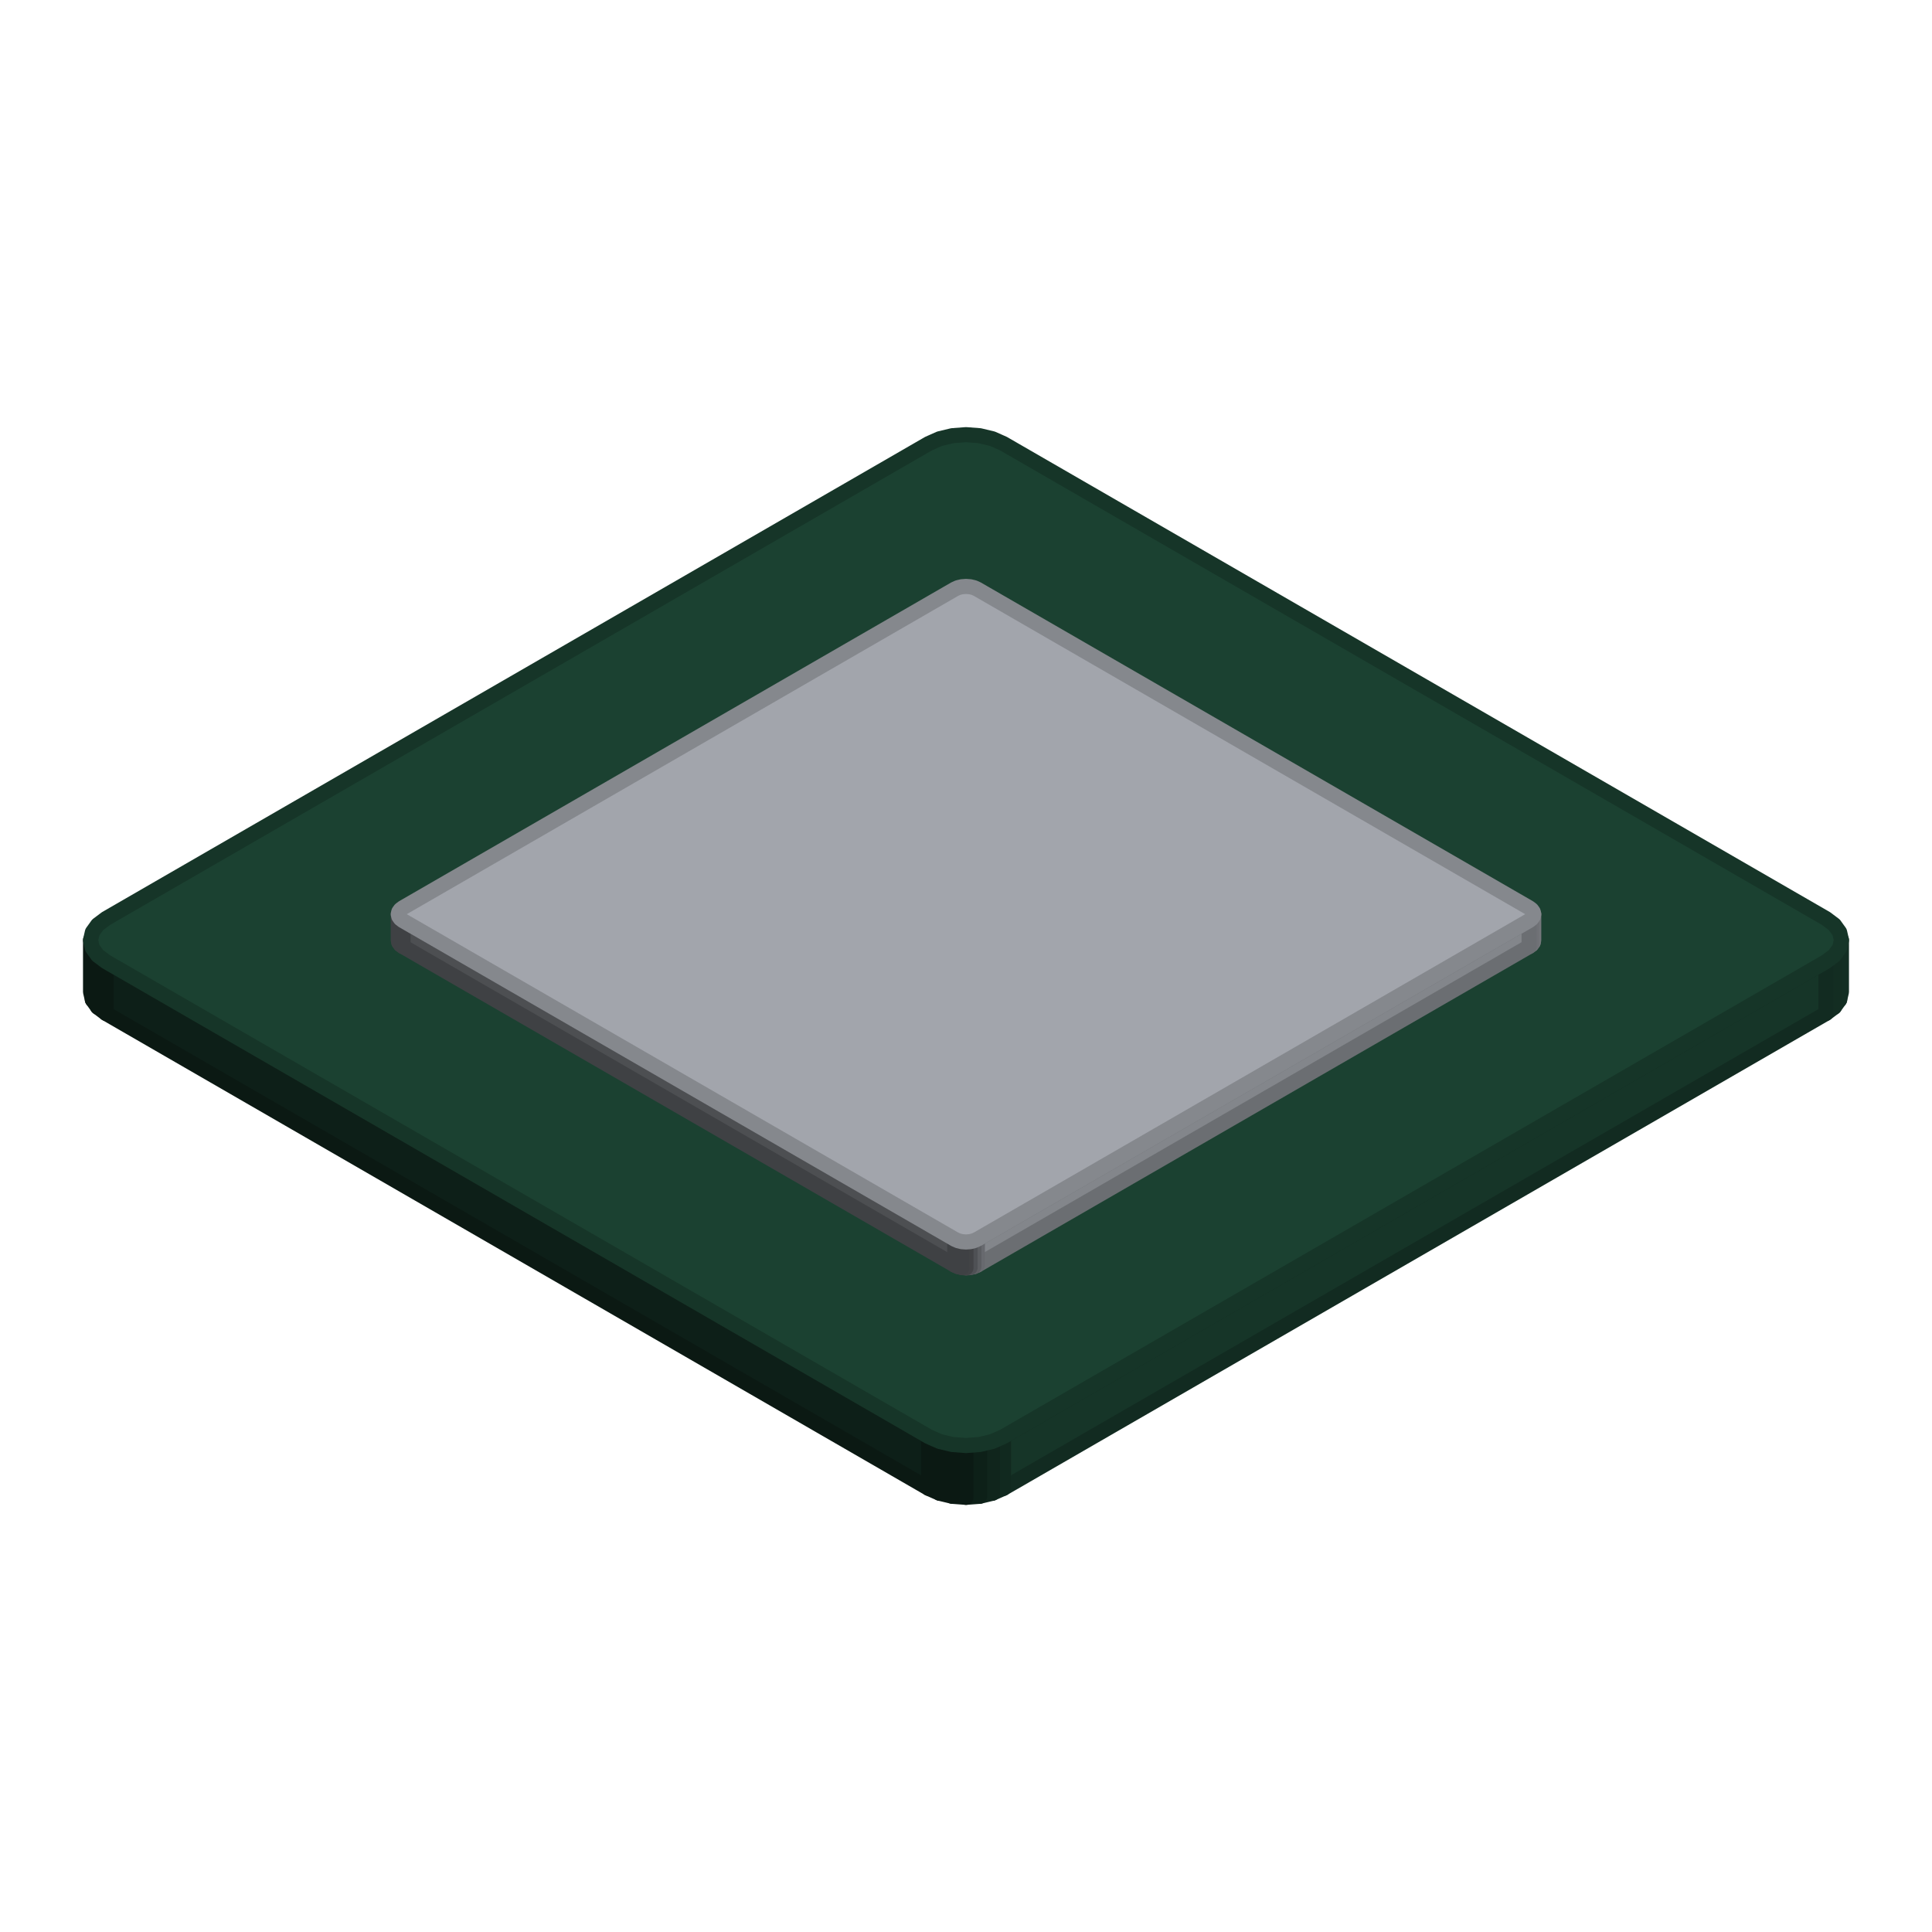
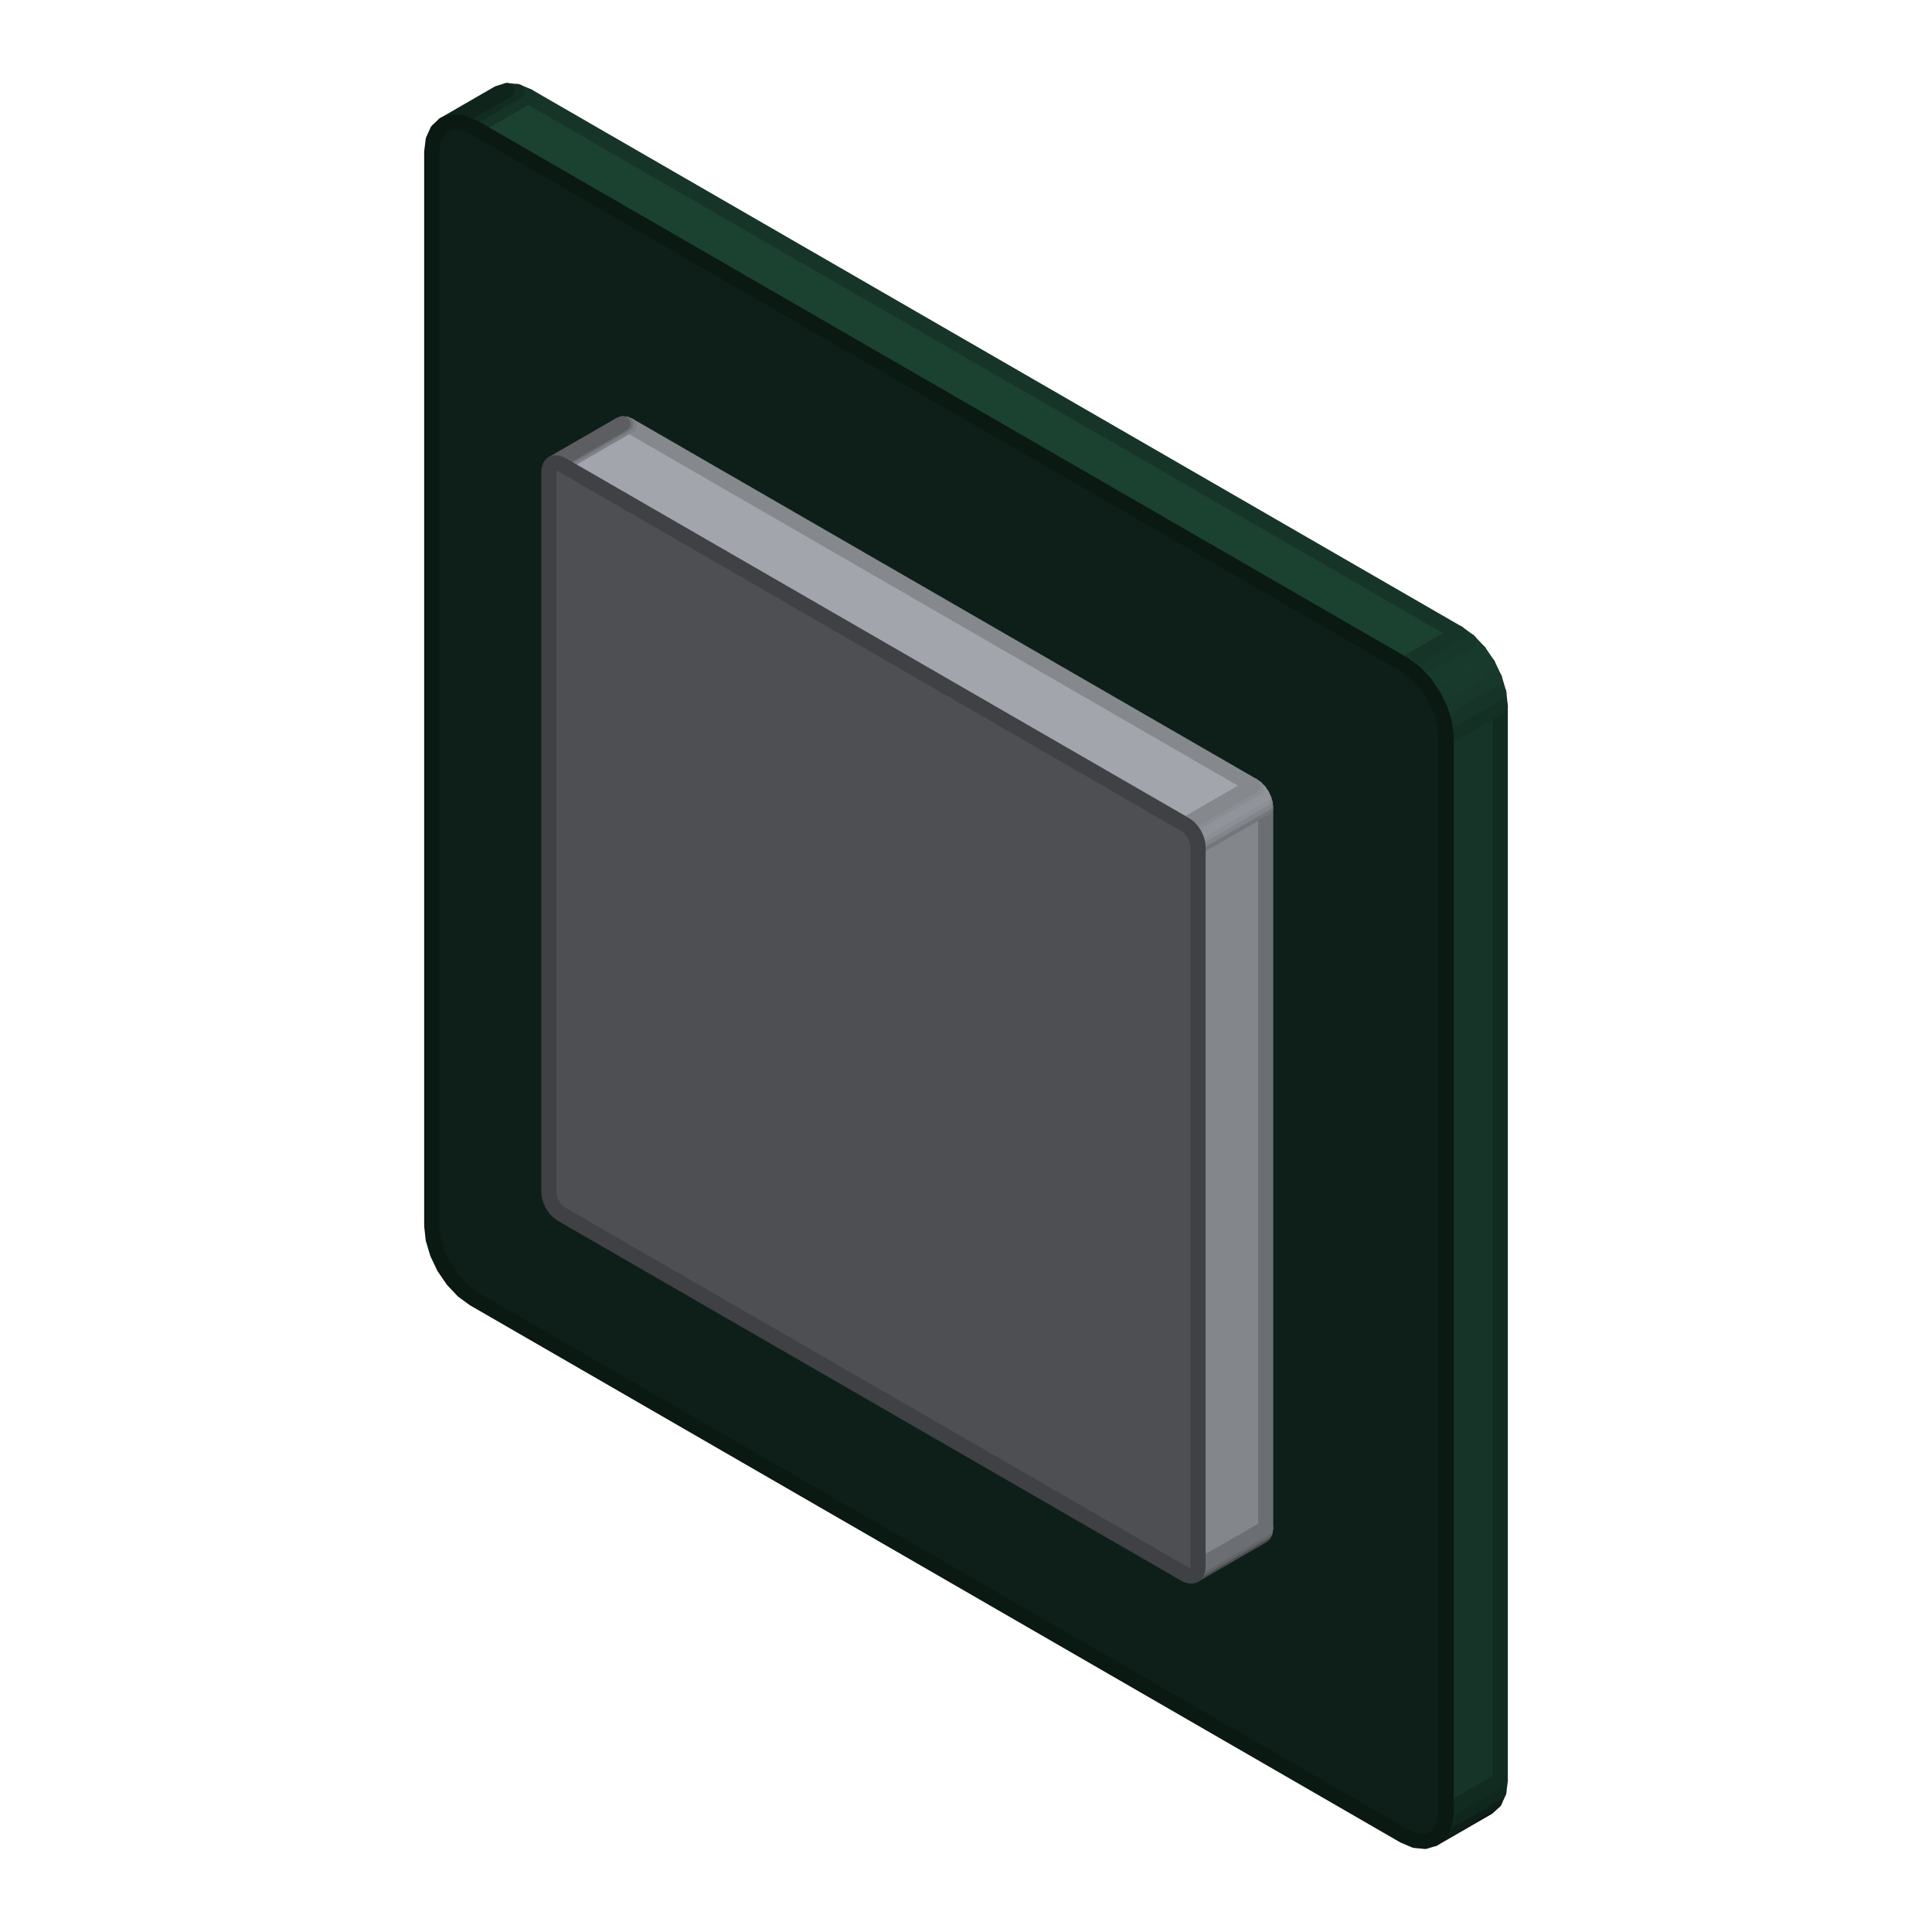
<svg xmlns="http://www.w3.org/2000/svg" viewBox="0 0 64 64" width="64" height="64" role="img" aria-label="Seeed MR60BHA2 60 GHz radar">
  <g shape-rendering="geometricPrecision">
-     <path d="M61 32.858L60.94 33.12L60.94 31.404L61 31.142Z" fill="#18392b" stroke="#142f24" stroke-width=".5" stroke-linejoin="round" />
-     <path d="M60.94 33.12L60.765 33.364L60.765 31.648L60.94 31.404Z" fill="#18392b" stroke="#132e23" stroke-width=".5" stroke-linejoin="round" />
-     <path d="M60.765 33.364L60.487 33.573L60.487 31.857L60.765 31.648Z" fill="#173629" stroke="#132d22" stroke-width=".5" stroke-linejoin="round" />
-     <path d="M60.487 33.573L33.239 49.305L33.239 47.589L60.487 31.857Z" fill="#163528" stroke="#122b21" stroke-width=".5" stroke-linejoin="round" />
-     <path d="M33.239 49.305L32.876 49.466L32.876 47.75L33.239 47.589Z" fill="#153226" stroke="#11291f" stroke-width=".5" stroke-linejoin="round" />
-     <path d="M32.876 49.466L32.453 49.567L32.453 47.851L32.876 47.75Z" fill="#132d22" stroke="#10251c" stroke-width=".5" stroke-linejoin="round" />
-     <path d="M32.453 49.567L32 49.601L32 47.885L32.453 47.851Z" fill="#10271d" stroke="#0d2018" stroke-width=".5" stroke-linejoin="round" />
-     <path d="M32 49.601L31.547 49.567L31.547 47.851L32 47.885Z" fill="#0e2018" stroke="#0b1a14" stroke-width=".5" stroke-linejoin="round" />
-     <path d="M31.547 49.567L31.124 49.466L31.124 47.75L31.547 47.851Z" fill="#0d1f18" stroke="#0b1913" stroke-width=".5" stroke-linejoin="round" />
-     <path d="M31.124 49.466L30.761 49.305L30.761 47.589L31.124 47.75Z" fill="#0d1f18" stroke="#0b1913" stroke-width=".5" stroke-linejoin="round" />
-     <path d="M30.761 49.305L3.513 33.573L3.513 31.857L30.761 47.589Z" fill="#0d1f18" stroke="#0b1913" stroke-width=".5" stroke-linejoin="round" />
-     <path d="M3.513 33.573L3.235 33.364L3.235 31.648L3.513 31.857Z" fill="#0d1f18" stroke="#0b1913" stroke-width=".5" stroke-linejoin="round" />
-     <path d="M3.235 33.364L3.06 33.12L3.06 31.404L3.235 31.648Z" fill="#0d1f18" stroke="#0b1913" stroke-width=".5" stroke-linejoin="round" />
-     <path d="M3.06 33.12L3 32.858L3 31.142L3.06 31.404Z" fill="#0d1f18" stroke="#0b1913" stroke-width=".5" stroke-linejoin="round" />
-     <path d="M60.487 30.427L60.765 30.636L60.94 30.88L61 31.142L60.94 31.404L60.765 31.648L60.487 31.857L33.239 47.589L32.876 47.75L32.453 47.851L32 47.885L31.547 47.851L31.124 47.75L30.761 47.589L3.513 31.857L3.235 31.648L3.06 31.404L3 31.142L3.06 30.88L3.235 30.636L3.513 30.427L30.761 14.695L31.124 14.534L31.547 14.433L32 14.399L32.453 14.433L32.876 14.534L33.239 14.695Z" fill="#1b4131" stroke="#163528" stroke-width=".5" stroke-linejoin="round" />
-     <path d="M50.807 31.142L50.789 31.22L50.789 30.362L50.807 30.284Z" fill="#8e9298" stroke="#75777c" stroke-width=".5" stroke-linejoin="round" />
-     <path d="M50.789 31.22L50.736 31.294L50.736 30.435L50.789 30.362Z" fill="#8d9096" stroke="#74767b" stroke-width=".5" stroke-linejoin="round" />
-     <path d="M50.736 31.294L50.653 31.356L50.653 30.498L50.736 30.435Z" fill="#878a90" stroke="#6f7176" stroke-width=".5" stroke-linejoin="round" />
-     <path d="M50.653 31.356L32.372 41.911L32.372 41.053L50.653 30.498Z" fill="#83868b" stroke="#6b6e72" stroke-width=".5" stroke-linejoin="round" />
-     <path d="M32.372 41.911L32.263 41.959L32.263 41.101L32.372 41.053Z" fill="#7d8086" stroke="#67696e" stroke-width=".5" stroke-linejoin="round" />
-     <path d="M32.263 41.959L32.136 41.99L32.136 41.132L32.263 41.101Z" fill="#707378" stroke="#5c5e62" stroke-width=".5" stroke-linejoin="round" />
-     <path d="M32.136 41.99L32 42L32 41.142L32.136 41.132Z" fill="#616367" stroke="#4f5155" stroke-width=".5" stroke-linejoin="round" />
-     <path d="M32 42L31.864 41.99L31.864 41.132L32 41.142Z" fill="#505255" stroke="#424346" stroke-width=".5" stroke-linejoin="round" />
-     <path d="M31.864 41.99L31.737 41.959L31.737 41.101L31.864 41.132Z" fill="#4d4f52" stroke="#3f4144" stroke-width=".5" stroke-linejoin="round" />
-     <path d="M31.737 41.959L31.628 41.911L31.628 41.053L31.737 41.101Z" fill="#4d4f52" stroke="#3f4144" stroke-width=".5" stroke-linejoin="round" />
-     <path d="M31.628 41.911L13.347 31.356L13.347 30.498L31.628 41.053Z" fill="#4d4f52" stroke="#3f4144" stroke-width=".5" stroke-linejoin="round" />
-     <path d="M13.347 31.356L13.264 31.294L13.264 30.435L13.347 30.498Z" fill="#4d4f52" stroke="#3f4144" stroke-width=".5" stroke-linejoin="round" />
-     <path d="M13.264 31.294L13.211 31.22L13.211 30.362L13.264 30.435Z" fill="#4d4f52" stroke="#3f4144" stroke-width=".5" stroke-linejoin="round" />
-     <path d="M13.211 31.22L13.193 31.142L13.193 30.284L13.211 30.362Z" fill="#4d4f52" stroke="#3f4144" stroke-width=".5" stroke-linejoin="round" />
-     <path d="M50.653 30.069L50.736 30.132L50.789 30.205L50.807 30.284L50.789 30.362L50.736 30.435L50.653 30.498L32.372 41.053L32.263 41.101L32.136 41.132L32 41.142L31.864 41.132L31.737 41.101L31.628 41.053L13.347 30.498L13.264 30.435L13.211 30.362L13.193 30.284L13.211 30.205L13.264 30.132L13.347 30.069L31.628 19.515L31.737 19.466L31.864 19.436L32 19.426L32.136 19.436L32.263 19.466L32.372 19.515Z" fill="#a2a5ac" stroke="#85888d" stroke-width=".5" stroke-linejoin="round" />
+     <path d="M49.289 59.876L49.511 59.669L47.719 60.704L47.497 60.91Z" fill="#0d1f18" stroke="#0b1913" stroke-width=".5" stroke-linejoin="round" />
+     <path d="M49.511 59.669L49.651 59.36L47.859 60.395L47.719 60.704Z" fill="#10261d" stroke="#0d1f18" stroke-width=".5" stroke-linejoin="round" />
+     <path d="M49.651 59.36L49.699 58.969L47.907 60.004L47.859 60.395Z" fill="#143024" stroke="#10271e" stroke-width=".5" stroke-linejoin="round" />
+     <path d="M49.699 58.969L49.699 23.398L47.907 24.433L47.907 60.004Z" fill="#163528" stroke="#122b21" stroke-width=".5" stroke-linejoin="round" />
+     <path d="M49.699 23.398L49.651 22.952L47.859 23.987L47.907 24.433Z" fill="#18392b" stroke="#142f23" stroke-width=".5" stroke-linejoin="round" />
+     <path d="M49.651 22.952L49.511 22.482L47.719 23.516L47.859 23.987Z" fill="#1b4030" stroke="#163428" stroke-width=".5" stroke-linejoin="round" />
+     <path d="M49.511 22.482L49.289 22.018L47.497 23.053L47.719 23.516Z" fill="#1d4534" stroke="#18382b" stroke-width=".5" stroke-linejoin="round" />
+     <path d="M49.289 22.018L48.999 21.594L47.207 22.629L47.497 23.053Z" fill="#1e4736" stroke="#183a2c" stroke-width=".5" stroke-linejoin="round" />
+     <path d="M48.999 21.594L48.661 21.237L46.869 22.272L47.207 22.629Z" fill="#1e4735" stroke="#183a2c" stroke-width=".5" stroke-linejoin="round" />
+     <path d="M48.661 21.237L48.299 20.973L46.506 22.008L46.869 22.272Z" fill="#1c4433" stroke="#17372a" stroke-width=".5" stroke-linejoin="round" />
+     <path d="M48.299 20.973L17.494 3.188L15.701 4.222L46.506 22.008Z" fill="#1b4131" stroke="#163528" stroke-width=".5" stroke-linejoin="round" />
+     <path d="M17.494 3.188L17.131 3.033L15.339 4.068L15.701 4.222Z" fill="#1a3e2f" stroke="#153326" stroke-width=".5" stroke-linejoin="round" />
+     <path d="M17.131 3.033L16.793 3L15.001 4.035L15.339 4.068Z" fill="#173629" stroke="#132c22" stroke-width=".5" stroke-linejoin="round" />
+     <path d="M16.793 3L16.503 3.09L14.711 4.124L15.001 4.035Z" fill="#132d22" stroke="#0f251c" stroke-width=".5" stroke-linejoin="round" />
+     <path d="M46.506 60.812L46.869 60.967L47.207 61L47.497 60.91L47.719 60.704L47.859 60.395L47.907 60.004L47.907 24.433L47.859 23.987L47.719 23.516L47.497 23.053L47.207 22.629L46.869 22.272L46.506 22.008L15.701 4.222L15.339 4.068L15.001 4.035L14.711 4.124L14.489 4.331L14.349 4.64L14.301 5.031L14.301 40.602L14.349 41.048L14.489 41.518L14.711 41.982L15.001 42.406L15.339 42.763L15.701 43.027Z" fill="#0d1f18" stroke="#0b1913" stroke-width=".5" stroke-linejoin="round" />
+     <path d="M41.805 50.89L41.871 50.828L39.631 52.122L39.564 52.184Z" fill="#4d4f52" stroke="#3f4144" stroke-width=".5" stroke-linejoin="round" />
+     <path d="M41.871 50.828L41.913 50.735L39.673 52.029L39.631 52.122Z" fill="#5e6064" stroke="#4d4f52" stroke-width=".5" stroke-linejoin="round" />
+     <path d="M41.913 50.735L41.928 50.618L39.687 51.912L39.673 52.029Z" fill="#777a7f" stroke="#626468" stroke-width=".5" stroke-linejoin="round" />
+     <path d="M41.928 50.618L41.928 26.753L39.687 28.047L39.687 51.912Z" fill="#83868b" stroke="#6b6e72" stroke-width=".5" stroke-linejoin="round" />
+     <path d="M41.928 26.753L41.913 26.619L39.673 27.913L39.687 28.047Z" fill="#8d9097" stroke="#74767b" stroke-width=".5" stroke-linejoin="round" />
+     <path d="M41.913 26.619L41.871 26.478L39.631 27.772L39.673 27.913Z" fill="#9fa2a9" stroke="#82858b" stroke-width=".5" stroke-linejoin="round" />
+     <path d="M41.871 26.478L41.805 26.339L39.564 27.633L39.631 27.772Z" fill="#abafb6" stroke="#8c8f95" stroke-width=".5" stroke-linejoin="round" />
+     <path d="M41.805 26.339L41.718 26.212L39.477 27.505L39.564 27.633Z" fill="#b1b5bc" stroke="#91949a" stroke-width=".5" stroke-linejoin="round" />
+     <path d="M41.718 26.212L41.616 26.105L39.376 27.398L39.477 27.505Z" fill="#b0b4bb" stroke="#90939a" stroke-width=".5" stroke-linejoin="round" />
+     <path d="M41.616 26.105L41.508 26.026L39.267 27.319L39.376 27.398Z" fill="#a8acb3" stroke="#8a8d93" stroke-width=".5" stroke-linejoin="round" />
+     <path d="M41.508 26.026L20.84 14.093L18.6 15.387L39.267 27.319Z" fill="#a2a5ac" stroke="#85888d" stroke-width=".5" stroke-linejoin="round" />
+     <path d="M20.84 14.093L20.731 14.047L18.491 15.341L18.6 15.387Z" fill="#9a9da4" stroke="#7e8187" stroke-width=".5" stroke-linejoin="round" />
+     <path d="M20.731 14.047L20.63 14.037L18.39 15.331L18.491 15.341Z" fill="#878a90" stroke="#6f7176" stroke-width=".5" stroke-linejoin="round" />
+     <path d="M20.63 14.037L20.543 14.064L18.303 15.357L18.39 15.331Z" fill="#707277" stroke="#5c5e62" stroke-width=".5" stroke-linejoin="round" />
+     <path d="M39.267 52.154L39.376 52.2L39.477 52.21L39.564 52.184L39.631 52.122L39.673 52.029L39.687 51.912L39.687 28.047L39.673 27.913L39.631 27.772L39.564 27.633L39.477 27.505L39.376 27.398L39.267 27.319L18.6 15.387L18.491 15.341L18.39 15.331L18.303 15.357L18.236 15.419L18.194 15.512L18.18 15.629L18.18 39.494L18.194 39.628L18.236 39.769L18.303 39.908L18.39 40.035L18.491 40.142L18.6 40.222Z" fill="#4d4f52" stroke="#3f4144" stroke-width=".5" stroke-linejoin="round" />
  </g>
</svg>
